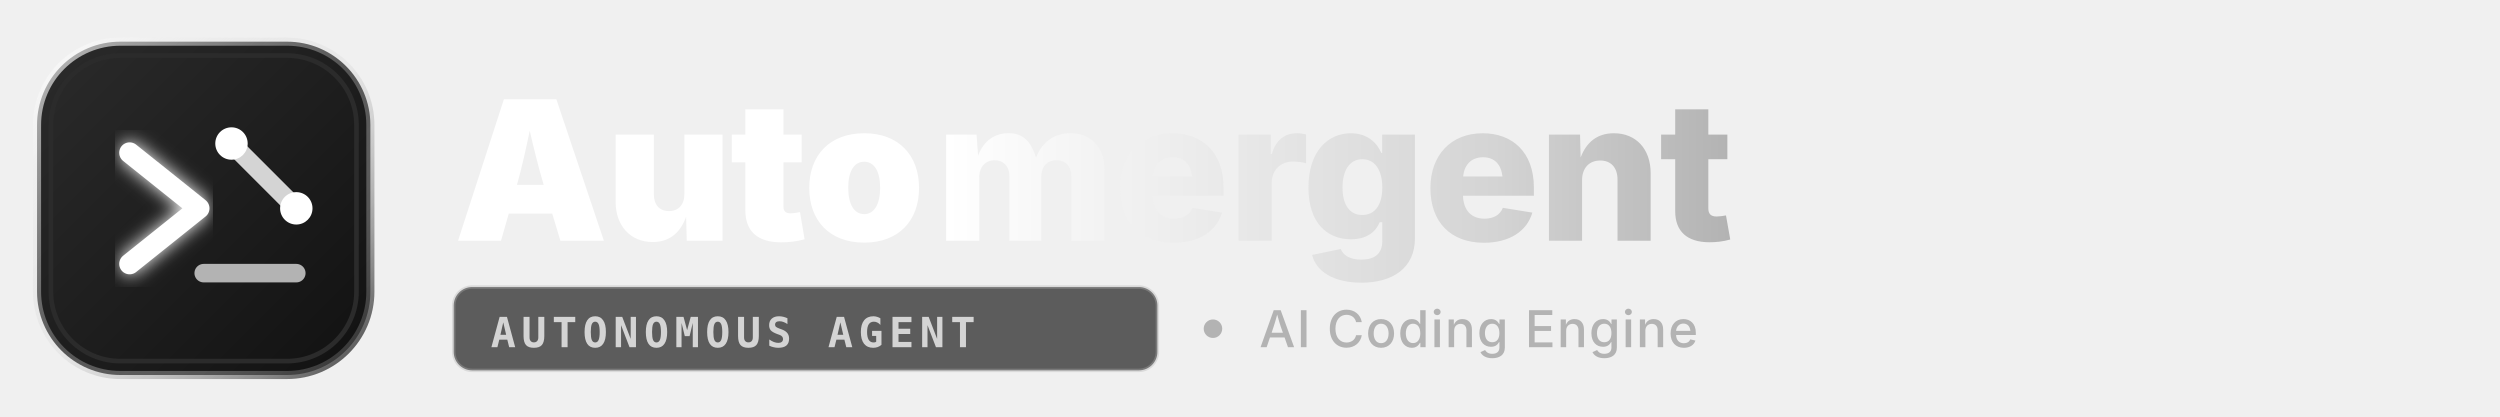
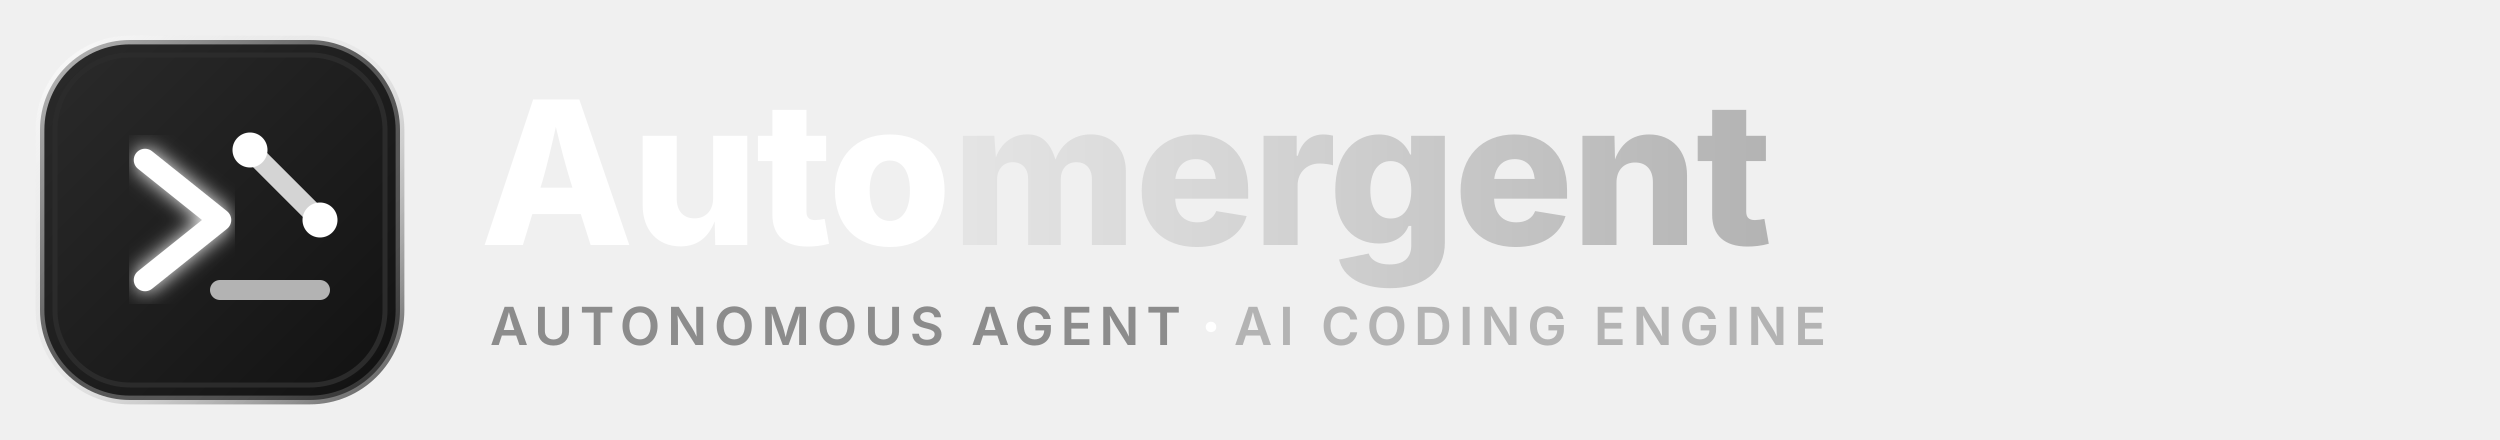
- <svg xmlns="http://www.w3.org/2000/svg" viewBox="0 0 540 90" width="540" height="90" fill="none">
+ <svg xmlns="http://www.w3.org/2000/svg" viewBox="0 0 500 88" width="500" height="88" fill="none">
  <defs>
-     <linearGradient id="fullIconBg" x1="0%" y1="0%" x2="100%" y2="100%">
+     <style>
+       .brand-title {
+         font-family: system-ui, -apple-system, BlinkMacSystemFont, 'Plus Jakarta Sans', 'Inter', 'Segoe UI', sans-serif;
+         font-size: 40px;
+         font-weight: 800;
+         letter-spacing: -0.5px;
+       }
+       .brand-slogan {
+         font-family: system-ui, -apple-system, BlinkMacSystemFont, 'Inter', 'Segoe UI', sans-serif;
+         font-size: 10.5px;
+         font-weight: 600;
+         letter-spacing: 1.4px;
+       }
+     </style>
+     <linearGradient id="iconBg" x1="0%" y1="0%" x2="100%" y2="100%">
      <stop offset="0%" stop-color="#2b2b2b" />
      <stop offset="100%" stop-color="#111111" />
    </linearGradient>
-     <linearGradient id="fullBorderGrad" x1="0%" y1="0%" x2="100%" y2="100%">
+     <linearGradient id="borderGrad" x1="0%" y1="0%" x2="100%" y2="100%">
      <stop offset="0%" stop-color="#ffffff" stop-opacity="0.7" />
      <stop offset="50%" stop-color="#d4d4d4" stop-opacity="0.3" />
-       <stop offset="100%" stop-color="#2b2b2b" stop-opacity="0.9" />
+       <stop offset="100%" stop-color="#2b2b2b" stop-opacity="0.8" />
    </linearGradient>
    <linearGradient id="textSilver" x1="0%" y1="0%" x2="100%" y2="0%">
      <stop offset="0%" stop-color="#ffffff" />
-       <stop offset="70%" stop-color="#d4d4d4" />
+       <stop offset="60%" stop-color="#d4d4d4" />
      <stop offset="100%" stop-color="#b3b3b3" />
    </linearGradient>
-     <filter id="fullGlow" x="-20%" y="-20%" width="140%" height="140%">
+     <filter id="glow" x="-20%" y="-20%" width="140%" height="140%">
      <feGaussianBlur stdDeviation="2" result="blur" />
      <feComposite in="SourceGraphic" in2="blur" operator="over" />
    </filter>
  </defs>
-   <g transform="translate(8, 9)">
-     <rect x="0" y="0" width="72" height="72" rx="18" fill="url(#fullIconBg)" stroke="url(#fullBorderGrad)" stroke-width="1.75" />
+   <g transform="translate(8, 8)">
+     <rect x="0" y="0" width="72" height="72" rx="18" fill="url(#iconBg)" stroke="url(#borderGrad)" stroke-width="1.75" />
    <rect x="3" y="3" width="66" height="66" rx="15" fill="none" stroke="#2b2b2b" stroke-width="1" />
-     <path d="M 20 24 L 35 36 L 20 48" stroke="#ffffff" stroke-width="4.5" stroke-linecap="round" stroke-linejoin="round" filter="url(#fullGlow)" />
+     <path d="M 21 24 L 36 36 L 21 48" stroke="#ffffff" stroke-width="4.5" stroke-linecap="round" stroke-linejoin="round" filter="url(#glow)" />
    <path d="M 42 22 L 56 36" stroke="#d4d4d4" stroke-width="4" stroke-linecap="round" stroke-linejoin="round" />
    <circle cx="42" cy="22" r="3.5" fill="#ffffff" />
    <path d="M 36 50 L 56 50" stroke="#b3b3b3" stroke-width="4" stroke-linecap="round" />
    <circle cx="56" cy="36" r="3.5" fill="#ffffff" />
  </g>
-   <g transform="translate(98, 0)">
-     <text x="0" y="52" font-family="'Plus Jakarta Sans', 'Inter', -apple-system, BlinkMacSystemFont, 'Segoe UI', sans-serif" font-size="42" font-weight="900" letter-spacing="-0.5" fill="#ffffff">Auto</text>
-     <text x="104" y="52" font-family="'Plus Jakarta Sans', 'Inter', -apple-system, BlinkMacSystemFont, 'Segoe UI', sans-serif" font-size="42" font-weight="800" letter-spacing="-0.5" fill="url(#textSilver)">mergent</text>
-     <g transform="translate(0, 62)">
-       <rect x="0" y="0" width="152" height="18" rx="4" fill="#2b2b2b" fill-opacity="0.75" stroke="#b3b3b3" stroke-width="0.75" stroke-opacity="0.35" />
-       <text x="8" y="13" font-family="'JetBrains Mono', 'SF Mono', monospace" font-size="9" font-weight="700" letter-spacing="1.2" fill="#d4d4d4">AUTONOMOUS AGENT</text>
-       <circle cx="164" cy="9" r="2" fill="#b3b3b3" />
-       <text x="174" y="13" font-family="'Inter', -apple-system, sans-serif" font-size="11" font-weight="500" letter-spacing="0.3" fill="#b3b3b3">AI Coding Engine</text>
-     </g>
-   </g>
+   <text x="96" y="49" class="brand-title" fill="#ffffff">Auto<tspan fill="url(#textSilver)">mergent</tspan>
+   </text>
+   <text x="98" y="69" class="brand-slogan" fill="#8c8c8c">AUTONOMOUS AGENT <tspan fill="#ffffff" font-weight="900">·</tspan>
+     <tspan fill="#b3b3b3">AI CODING ENGINE</tspan>
+   </text>
</svg>
